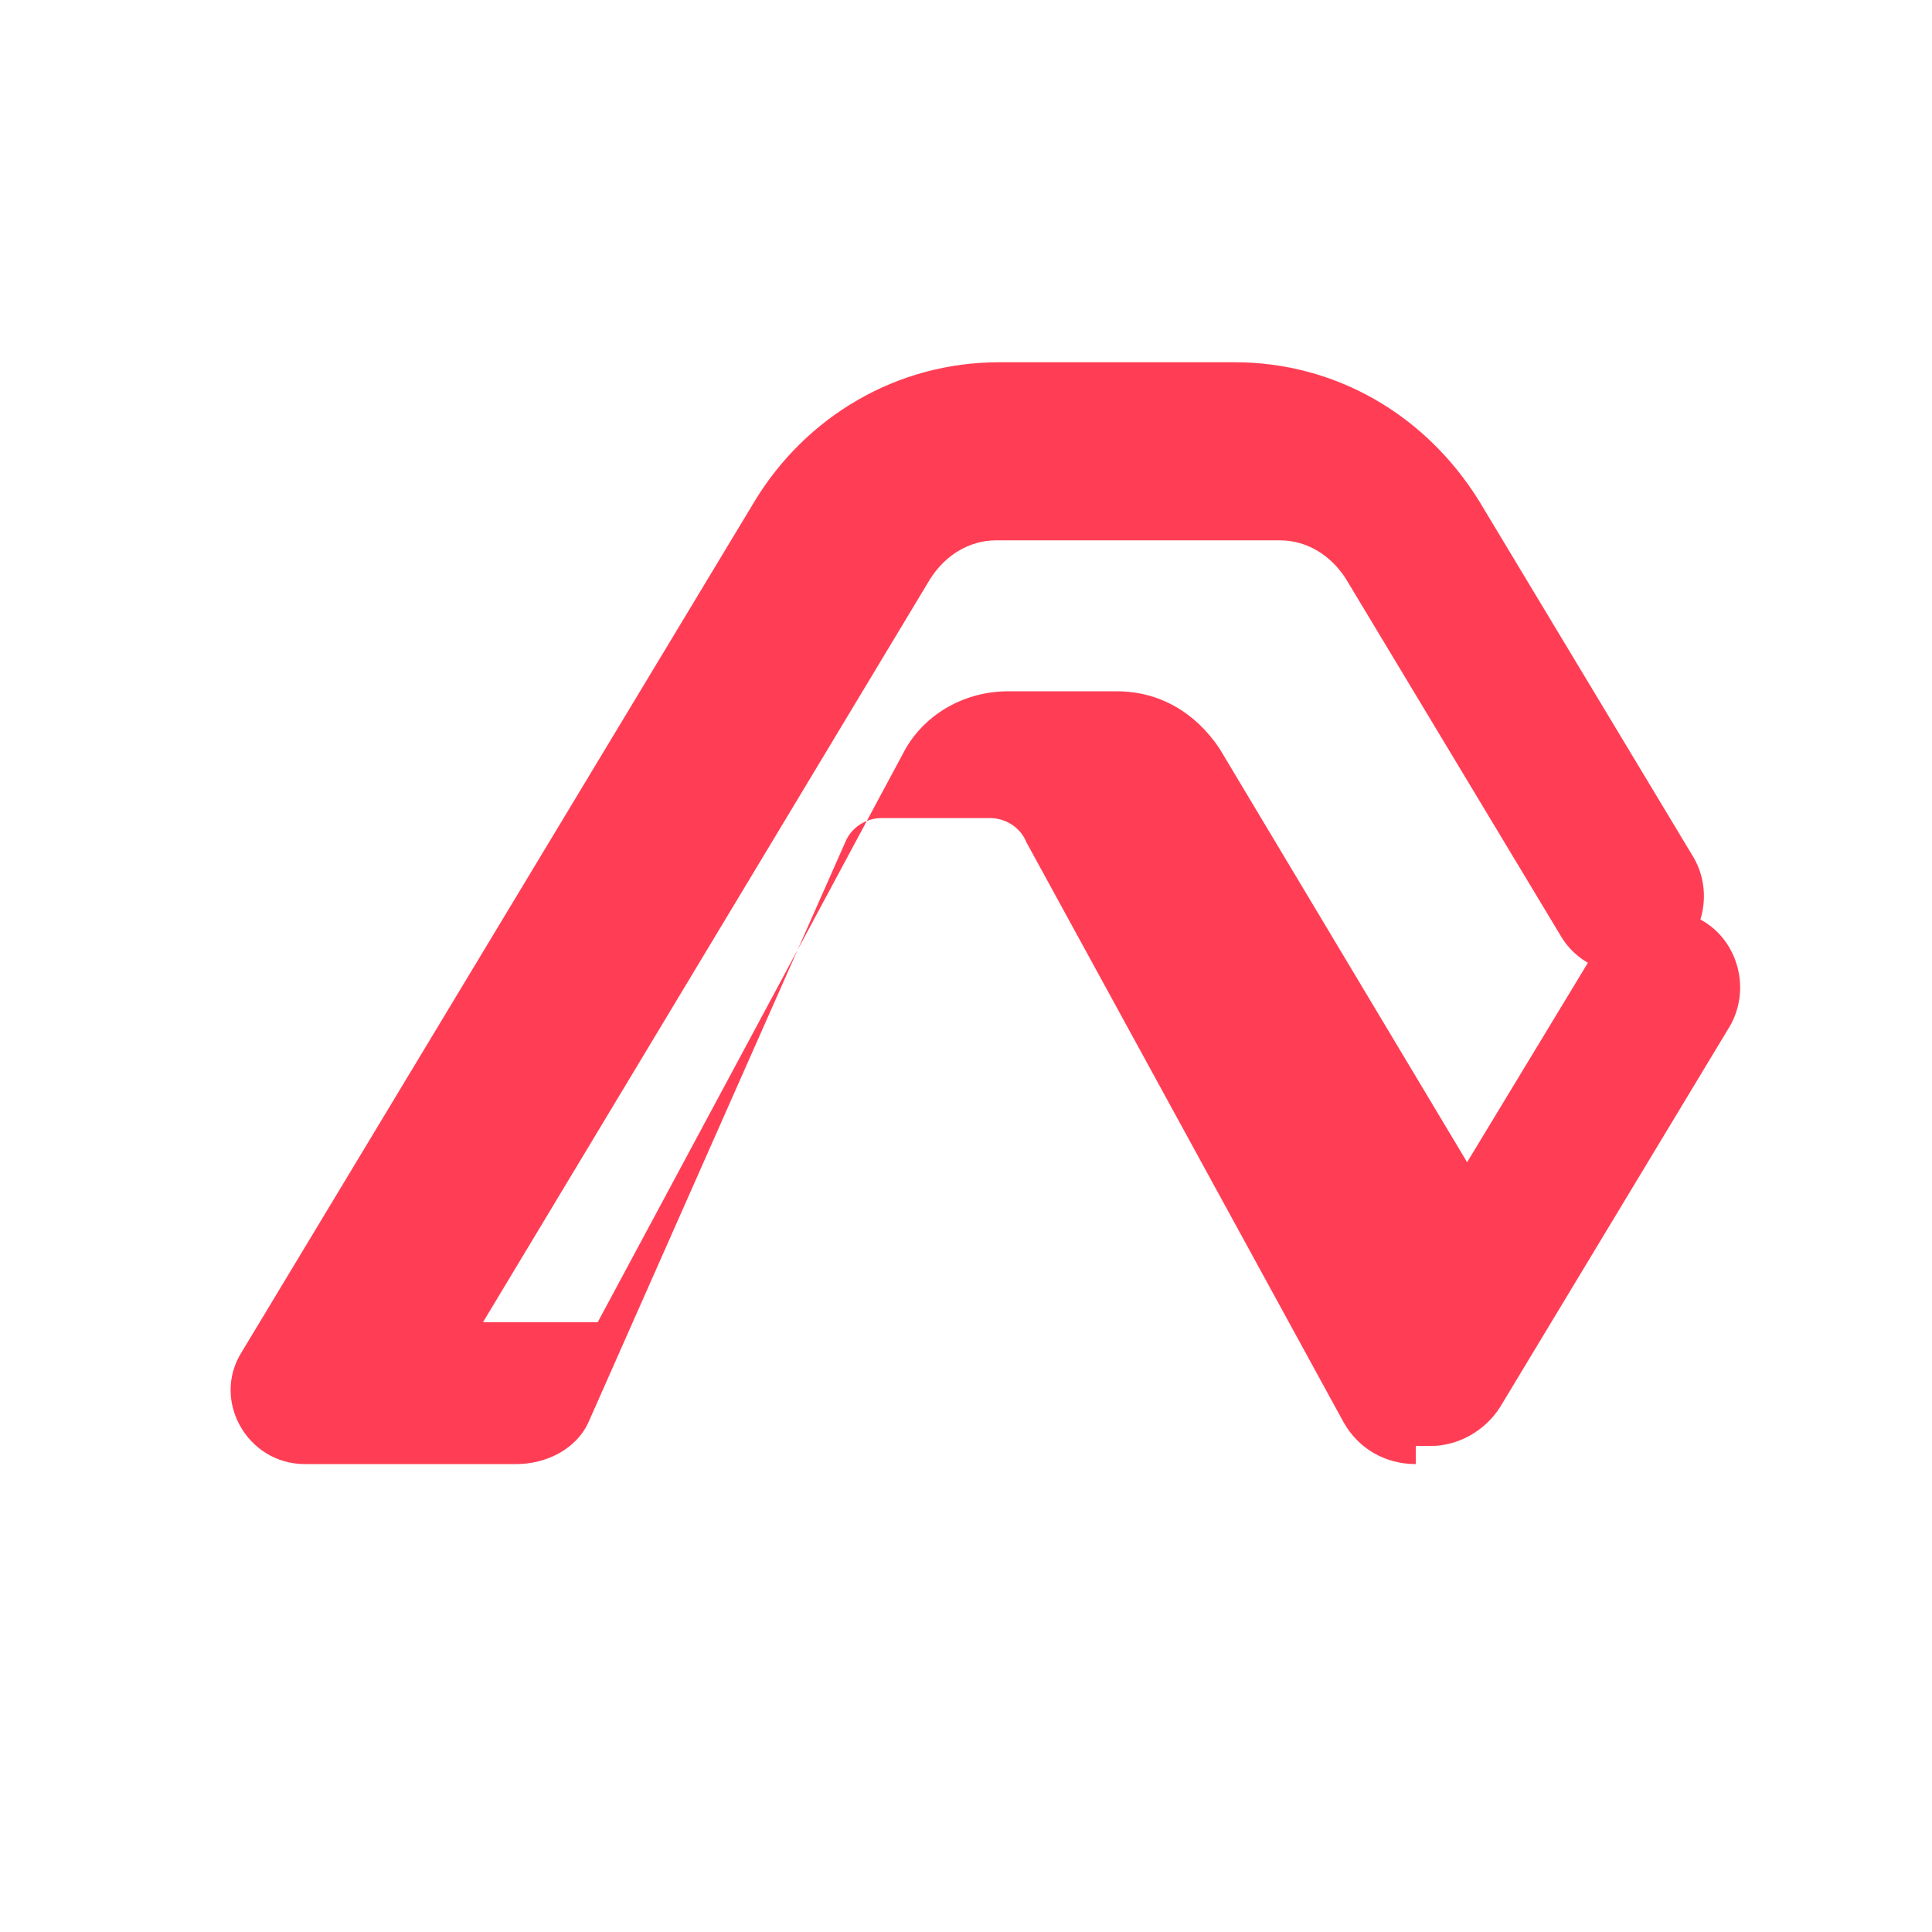
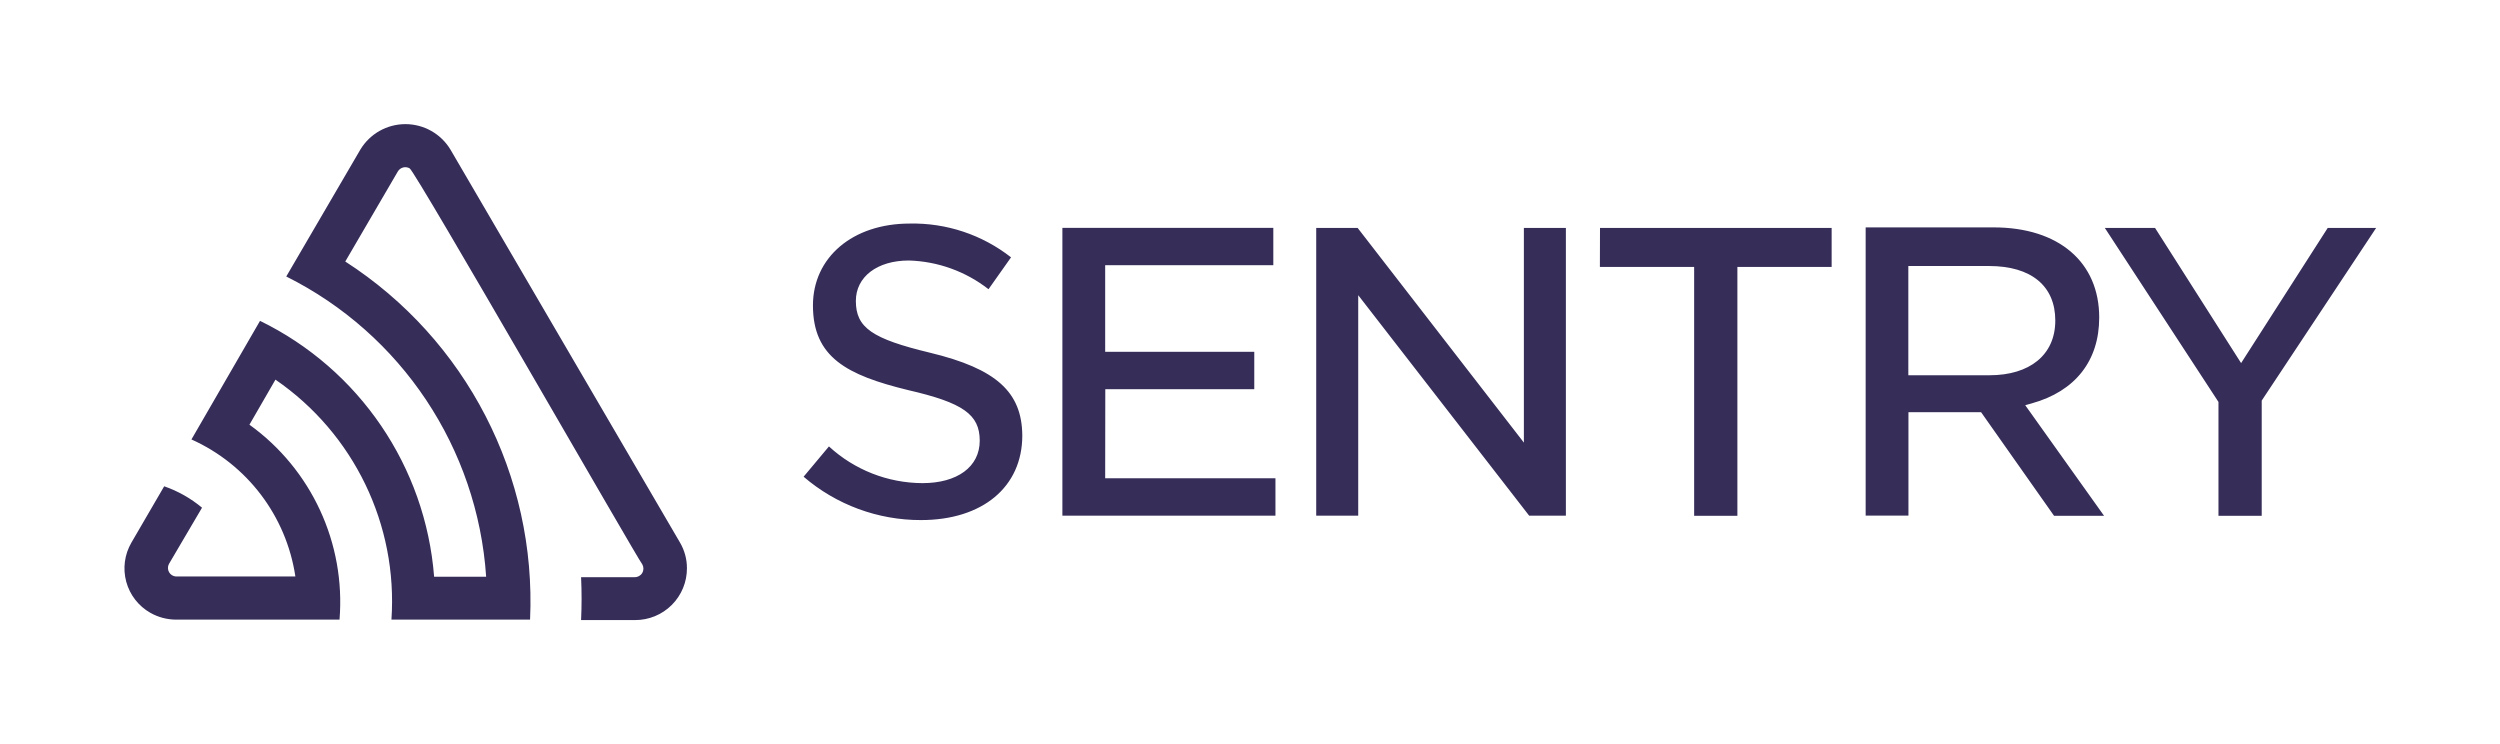
- <svg xmlns="http://www.w3.org/2000/svg" width="64" height="64" viewBox="0 0 64 64" fill="none">
-   <path d="M46.9 48.5c-1 0-1.9-0.5-2.4-1.4L34 27.9c-0.2-0.5-0.7-0.8-1.2-0.8h-3.6c-0.5 0-1 0.3-1.2 0.8L19.5 47.1c-0.4 0.9-1.4 1.4-2.4 1.4h-7c-1.9 0-3.1-2.1-2.1-3.7l17-28.2c1.7-2.8 4.7-4.6 8.1-4.6h7.8c3.3 0 6.3 1.7 8.1 4.6l7.1 11.8c0.7 1.2 0.3 2.8-0.9 3.5-1.2 0.7-2.8 0.3-3.5-0.9l-7.1-11.8c-0.5-0.8-1.3-1.3-2.2-1.3H33c-0.9 0-1.7 0.5-2.2 1.3l-14.8 24.6h3.8L30 24.8c0.7-1.2 2-1.9 3.4-1.9h3.6c1.4 0 2.6 0.7 3.4 1.9l8.2 13.7 4.3-7.1c0.7-1.2 2.3-1.6 3.5-0.9s1.6 2.3 0.9 3.5l-7.6 12.6c-0.5 0.8-1.4 1.3-2.3 1.3h-0.5z" fill="#FF3E55" />
+ <svg xmlns="http://www.w3.org/2000/svg" class="css-lfbo6j e1igk8x04" viewBox="0 0 222 66" width="400" height="119">
+   <path d="M29,2.26a4.67,4.67,0,0,0-8,0L14.42,13.53A32.21,32.21,0,0,1,32.17,40.19H27.55A27.68,27.68,0,0,0,12.09,17.47L6,28a15.92,15.92,0,0,1,9.23,12.17H4.62A.76.76,0,0,1,4,39.06l2.94-5a10.74,10.74,0,0,0-3.36-1.9l-2.91,5a4.54,4.54,0,0,0,1.69,6.24A4.66,4.66,0,0,0,4.62,44H19.15a19.4,19.4,0,0,0-8-17.31l2.31-4A23.87,23.87,0,0,1,23.76,44H36.07a35.88,35.88,0,0,0-16.41-31.8l4.67-8a.77.77,0,0,1,1.05-.27c.53.29,20.29,34.77,20.66,35.17a.76.76,0,0,1-.68,1.13H40.6q.09,1.91,0,3.81h4.78A4.59,4.59,0,0,0,50,39.43a4.49,4.49,0,0,0-.62-2.28Z M124.32,28.28,109.56,9.22h-3.68V34.77h3.73V15.19l15.18,19.58h3.26V9.22h-3.73ZM87.15,23.54h13.23V20.22H87.14V12.53h14.93V9.21H83.34V34.77h18.92V31.45H87.14ZM71.59,20.3h0C66.44,19.06,65,18.08,65,15.7c0-2.14,1.89-3.59,4.71-3.59a12.06,12.06,0,0,1,7.07,2.55l2-2.83a14.1,14.1,0,0,0-9-3c-5.06,0-8.59,3-8.59,7.27,0,4.6,3,6.19,8.46,7.52C74.51,24.74,76,25.78,76,28.11s-2,3.77-5.09,3.77a12.34,12.34,0,0,1-8.3-3.26l-2.25,2.69a15.94,15.94,0,0,0,10.42,3.85c5.48,0,9-2.95,9-7.51C79.75,23.79,77.47,21.72,71.59,20.3ZM195.7,9.22l-7.69,12-7.64-12h-4.46L186,24.67V34.78h3.84V24.55L200,9.22Zm-64.63,3.46h8.37v22.1h3.84V12.68h8.37V9.22H131.08ZM169.41,24.8c3.86-1.07,6-3.77,6-7.63,0-4.91-3.59-8-9.38-8H154.67V34.76h3.8V25.58h6.45l6.48,9.2h4.44l-7-9.82Zm-10.95-2.5V12.6h7.17c3.74,0,5.88,1.77,5.88,4.84s-2.29,4.86-5.84,4.86Z" transform="translate(11, 11)" fill="#362d59" />
</svg>
